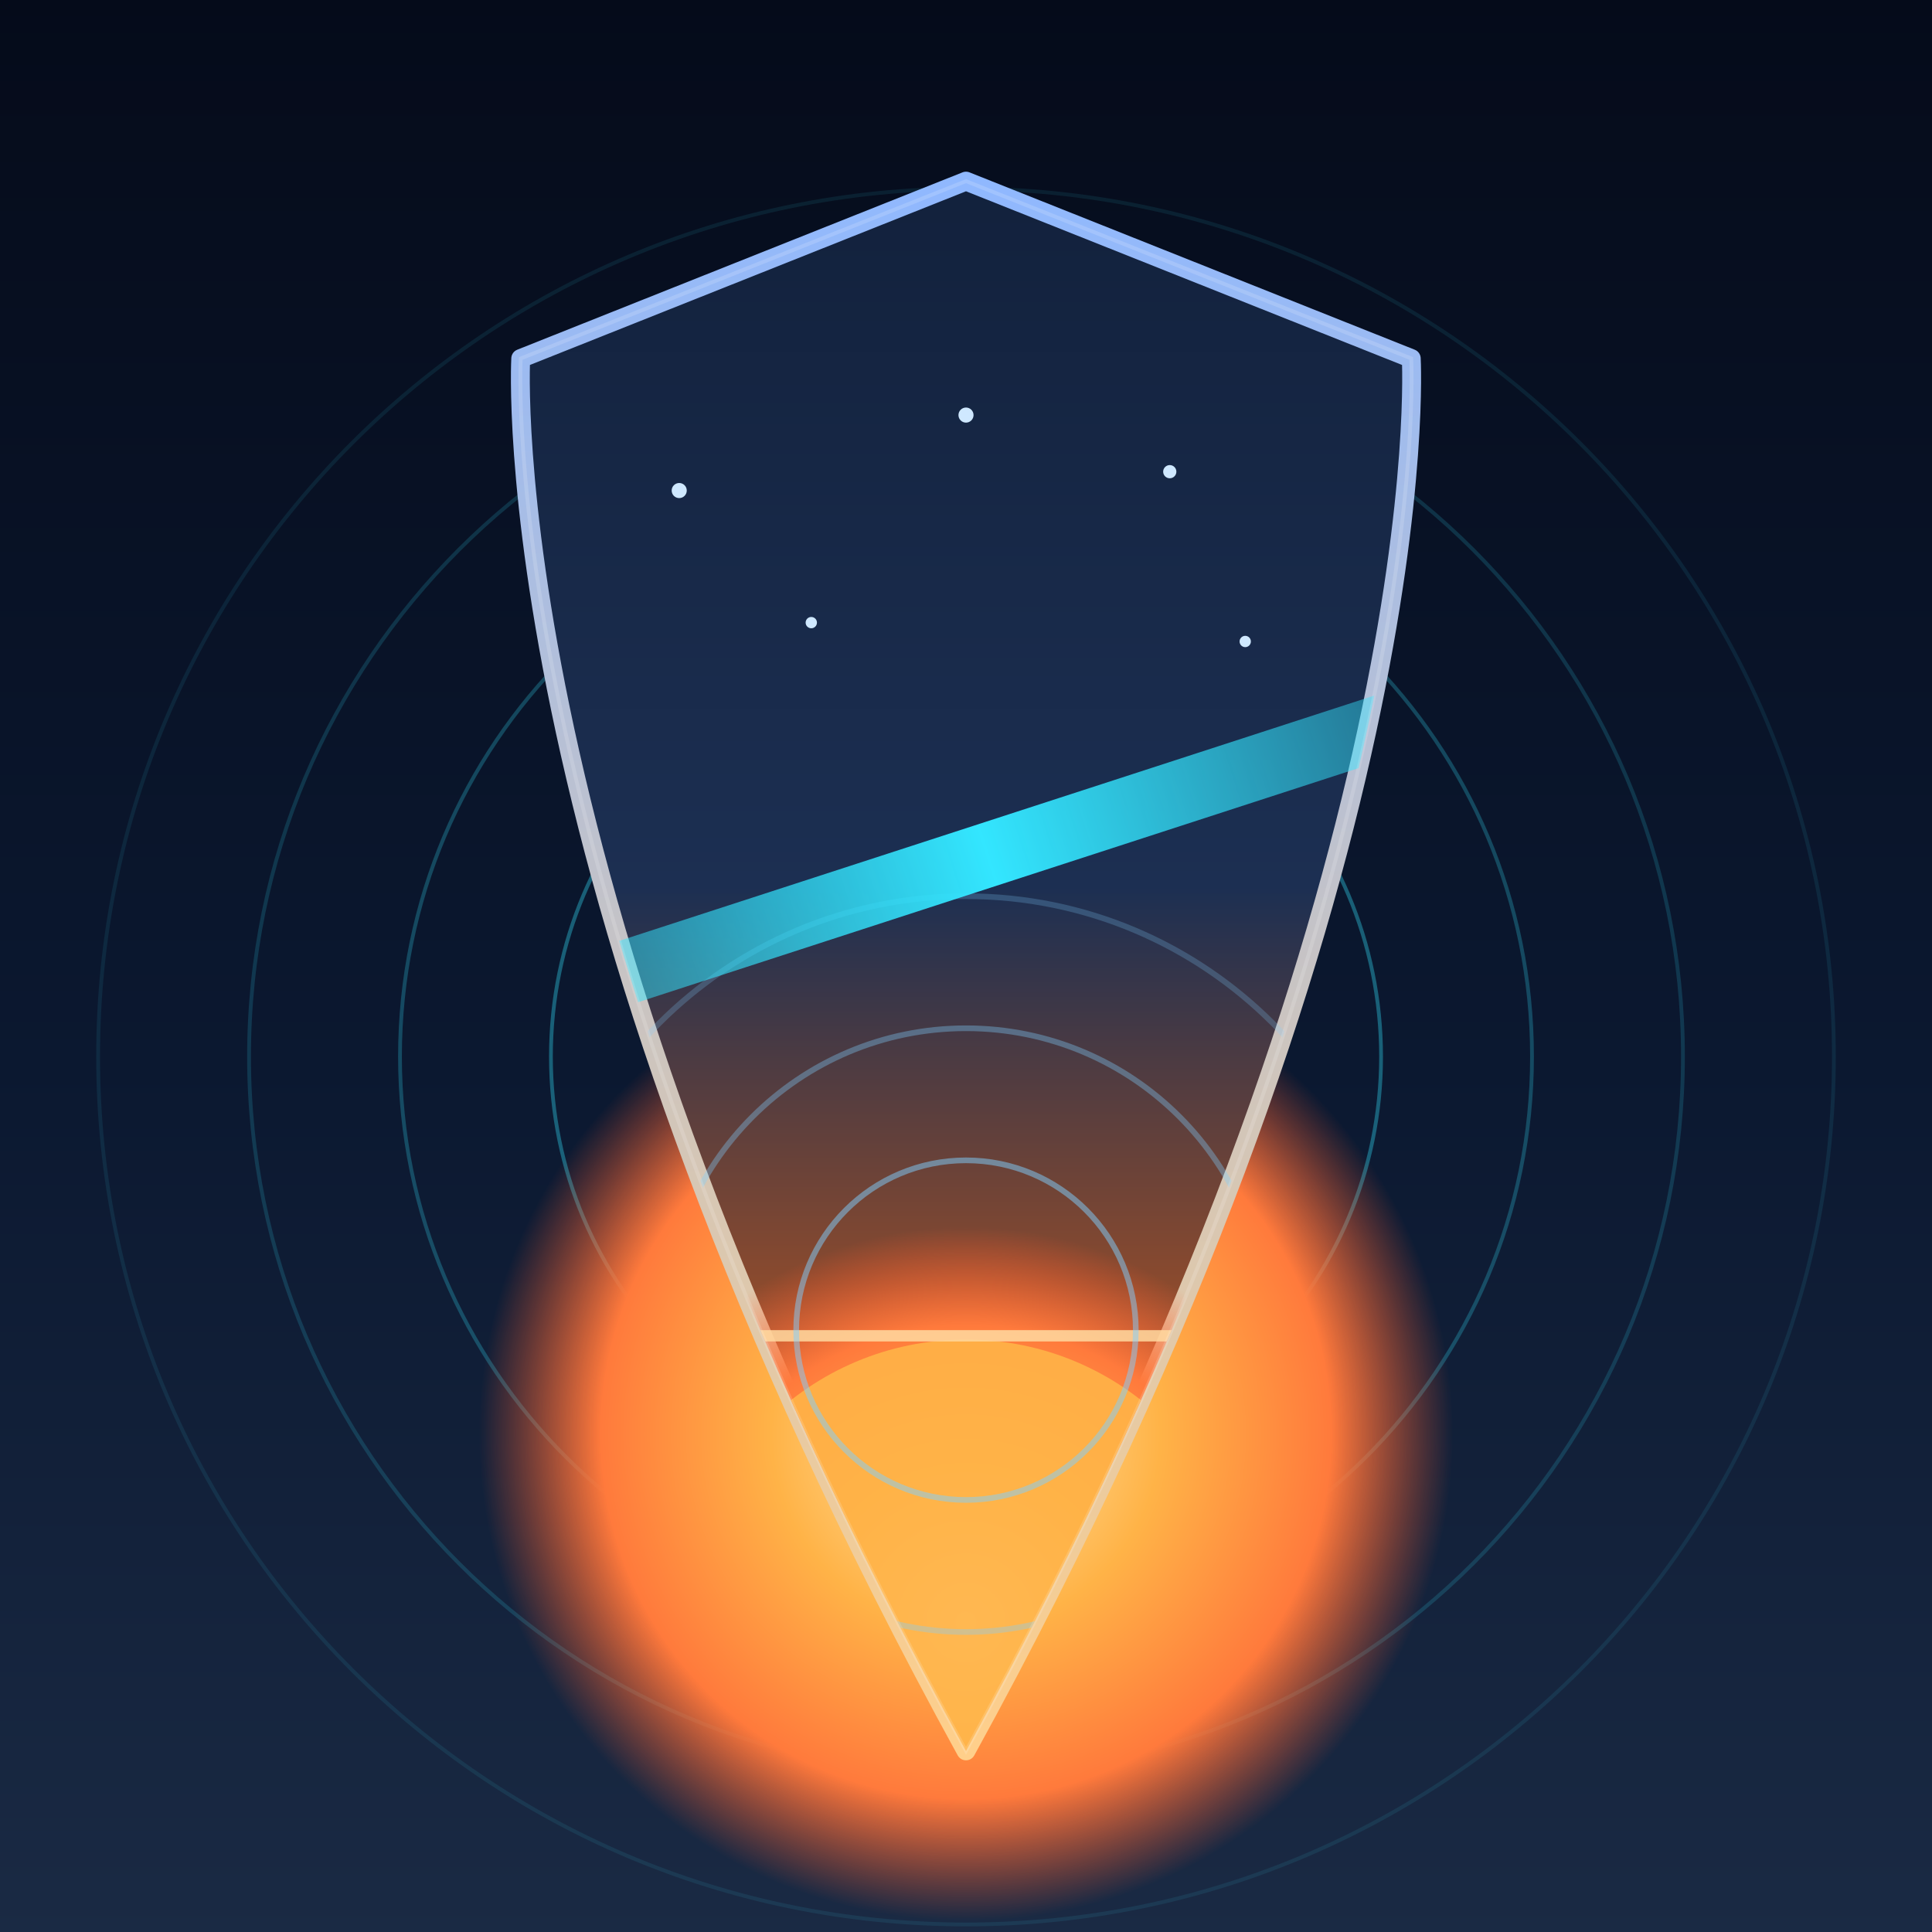
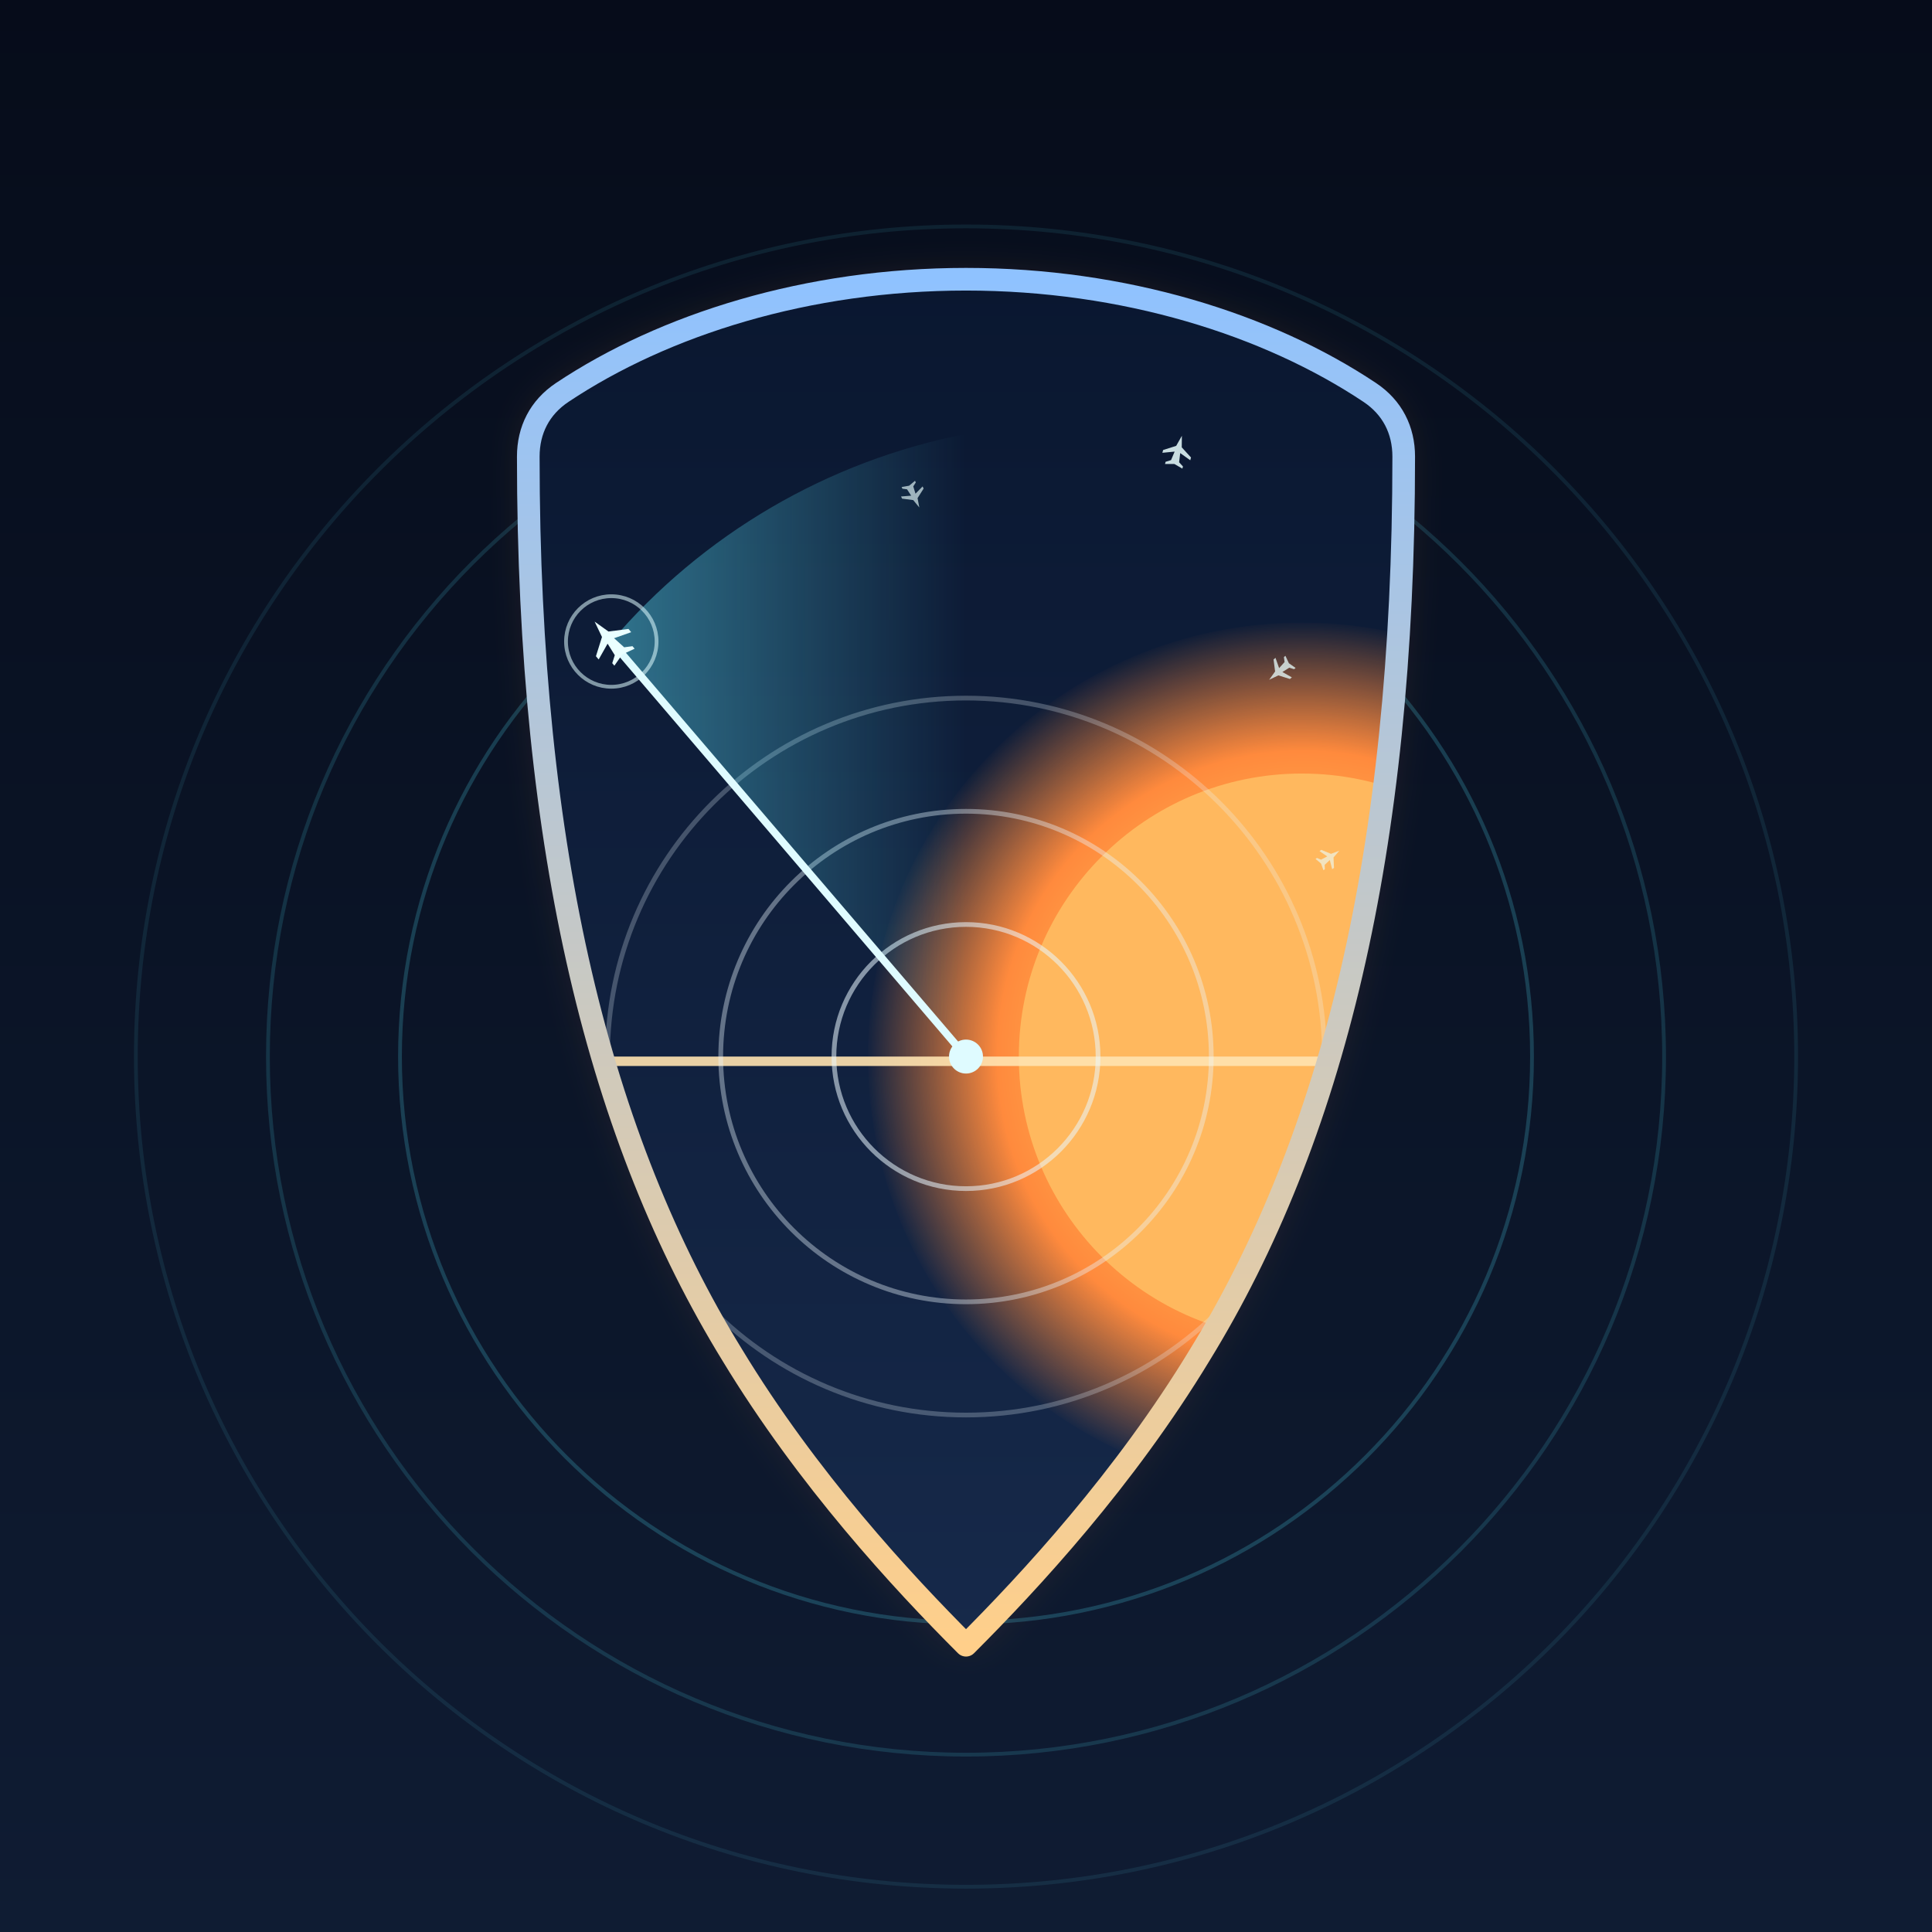
<svg xmlns="http://www.w3.org/2000/svg" width="1024" height="1024" viewBox="0 0 1024 1024">
  <defs>
    <linearGradient id="bg" x1="0" y1="0" x2="0" y2="1">
-       <stop offset="0%" stop-color="#050b1a" />
-       <stop offset="55%" stop-color="#0b1830" />
-       <stop offset="100%" stop-color="#1a2a44" />
+       <stop offset="0%" stop-color="#060c1a" />
+       <stop offset="100%" stop-color="#0f1c33" />
+     </linearGradient>
+     <linearGradient id="shieldStroke" x1="0" y1="0" x2="0" y2="1">
+       <stop offset="0%" stop-color="#8fc2ff" />
+       <stop offset="100%" stop-color="#ffcf8a" />
    </linearGradient>
    <radialGradient id="sun" cx="50%" cy="50%" r="50%">
-       <stop offset="0%" stop-color="#ffe9b0" />
-       <stop offset="40%" stop-color="#ffb347" />
-       <stop offset="75%" stop-color="#ff7a3c" />
-       <stop offset="100%" stop-color="#ff5a2e" stop-opacity="0" />
+       <stop offset="0%" stop-color="#fff2cf" />
+       <stop offset="35%" stop-color="#ffbe55" />
+       <stop offset="70%" stop-color="#ff8a3d" />
+       <stop offset="100%" stop-color="#ff8a3d" stop-opacity="0" />
    </radialGradient>
-     <linearGradient id="shieldFill" x1="0" y1="0" x2="0" y2="1">
-       <stop offset="0%" stop-color="#12213c" />
-       <stop offset="45%" stop-color="#1c2f52" />
-       <stop offset="70%" stop-color="#8a4a2e" />
-       <stop offset="100%" stop-color="#ff9d4d" />
+     <linearGradient id="sky" x1="0" y1="0" x2="0" y2="1">
+       <stop offset="0%" stop-color="#0a1730" />
+       <stop offset="100%" stop-color="#16294a" />
    </linearGradient>
-     <linearGradient id="shieldStroke" x1="0" y1="0" x2="0" y2="1">
-       <stop offset="0%" stop-color="#8fb8ff" />
-       <stop offset="100%" stop-color="#ffcf8a" />
+     <linearGradient id="sweep" x1="0" y1="0" x2="1" y2="0">
+       <stop offset="0%" stop-color="#5ee8ff" stop-opacity="0.95" />
+       <stop offset="100%" stop-color="#5ee8ff" stop-opacity="0" />
    </linearGradient>
-     <linearGradient id="scanLine" x1="0" y1="0" x2="1" y2="0">
-       <stop offset="0%" stop-color="#33e6ff" stop-opacity="0" />
-       <stop offset="50%" stop-color="#33e6ff" stop-opacity="1" />
-       <stop offset="100%" stop-color="#33e6ff" stop-opacity="0" />
-     </linearGradient>
+     <path id="shieldPath" d="       M 512 148       C 596 148 672 172 726 208       C 738 216 744 228 744 242       C 744 452 706 604 636 718       C 596 784 546 838 512 872       C 478 838 428 784 388 718       C 318 604 280 452 280 242       C 280 228 286 216 298 208       C 352 172 428 148 512 148       Z" />
    <clipPath id="shieldClip">
-       <path d="M512 96 L748 190 C748 190 764 470 512 928 C260 470 276 190 276 190 Z" />
+       <use href="#shieldPath" />
    </clipPath>
+     <filter id="soft" x="-50%" y="-50%" width="200%" height="200%">
+       <feGaussianBlur stdDeviation="10" />
+     </filter>
+     <path id="planeShape" d="M0,-11 L1.8,-4 L9,0.6 L9,2.4 L1.8,-0.3 L2.6,5.4 L5.6,7.3 L5.6,8.7 L0,7.2 L-5.6,8.7 L-5.6,7.3 L-2.6,5.4 L-1.8,-0.3 L-9,2.4 L-9,0.6 L-1.8,-4 Z" />
  </defs>
-   <rect width="1024" height="1024" fill="url(#bg)" />
-   <g stroke="#33e6ff" fill="none" opacity="0.35">
-     <circle cx="512" cy="560" r="220" stroke-width="2" />
-     <circle cx="512" cy="560" r="300" stroke-width="2" opacity="0.7" />
-     <circle cx="512" cy="560" r="380" stroke-width="2" opacity="0.45" />
-     <circle cx="512" cy="560" r="460" stroke-width="2" opacity="0.25" />
+   <rect x="0" y="0" width="1024" height="1024" fill="url(#bg)" />
+   <g stroke="#4fd6ef" fill="none">
+     <circle cx="512" cy="560" r="300" stroke-width="2" opacity="0.22" />
+     <circle cx="512" cy="560" r="370" stroke-width="2" opacity="0.16" />
+     <circle cx="512" cy="560" r="440" stroke-width="2" opacity="0.10" />
  </g>
-   <circle cx="512" cy="760" r="260" fill="url(#sun)" />
-   <path d="M512 96 L748 190 C748 190 764 470 512 928 C260 470 276 190 276 190 Z" fill="url(#shieldFill)" stroke="url(#shieldStroke)" stroke-width="10" stroke-linejoin="round" />
+   <use href="#shieldPath" fill="#ff9d4d" opacity="0.16" filter="url(#soft)" />
+   <use href="#shieldPath" fill="url(#sky)" />
  <g clip-path="url(#shieldClip)">
-     <circle cx="512" cy="860" r="210" fill="url(#sun)" />
-     <circle cx="512" cy="860" r="150" fill="#ffb347" opacity="0.9" />
-     <rect x="180" y="705" width="664" height="6" fill="#ffd9a0" opacity="0.85" />
-     <g stroke="#7fd0ff" fill="none" opacity="0.5">
-       <circle cx="512" cy="705" r="90" stroke-width="3" />
-       <circle cx="512" cy="705" r="160" stroke-width="3" opacity="0.7" />
-       <circle cx="512" cy="705" r="230" stroke-width="3" opacity="0.45" />
+     <circle cx="690" cy="560" r="230" fill="url(#sun)" />
+     <circle cx="690" cy="560" r="150" fill="#ffb85e" />
+     <rect x="270" y="560" width="484" height="5" fill="#ffe3b0" opacity="0.9" />
+     <g stroke="#eaf7ff" fill="none" opacity="0.55">
+       <circle cx="512" cy="560" r="70" stroke-width="2.5" />
+       <circle cx="512" cy="560" r="130" stroke-width="2.5" opacity="0.7" />
+       <circle cx="512" cy="560" r="190" stroke-width="2.5" opacity="0.45" />
    </g>
-     <rect x="150" y="440" width="750" height="34" transform="rotate(-18 512 460)" fill="url(#scanLine)" />
-     <g fill="#cfe8ff">
-       <circle cx="360" cy="260" r="4" />
-       <circle cx="430" cy="330" r="3" />
-       <circle cx="620" cy="250" r="3.5" />
-       <circle cx="660" cy="340" r="3" />
-       <circle cx="512" cy="220" r="4" />
+     <path d="M512,560 L512,230 A330 330 0 0 0 324,340 Z" fill="url(#sweep)" opacity="0.45" />
+     <line x1="512" y1="560" x2="324" y2="340" stroke="#dffbff" stroke-width="4" stroke-linecap="round" />
+     <circle cx="512" cy="560" r="9" fill="#dffbff" />
+     <circle cx="324" cy="340" r="24" fill="none" stroke="#dffbff" stroke-width="2" opacity="0.55" />
+     <g fill="#eaffff">
+       <use href="#planeShape" transform="translate(324,340) rotate(-40) scale(1.25)" />
+       <use href="#planeShape" transform="translate(624,240) rotate(15) scale(0.85)" opacity="0.85" />
+       <use href="#planeShape" transform="translate(679,355) rotate(-130) scale(0.75)" opacity="0.75" />
+       <use href="#planeShape" transform="translate(484,262) rotate(155) scale(0.7)" opacity="0.65" />
+       <use href="#planeShape" transform="translate(704,455) rotate(55) scale(0.65)" opacity="0.6" />
    </g>
  </g>
-   <path d="M512 96 L748 190 C748 190 764 470 512 928 C260 470 276 190 276 190 Z" fill="none" stroke="#ffffff" stroke-width="2" opacity="0.15" />
+   <use href="#shieldPath" fill="none" stroke="url(#shieldStroke)" stroke-width="12" stroke-linejoin="round" />
</svg>
